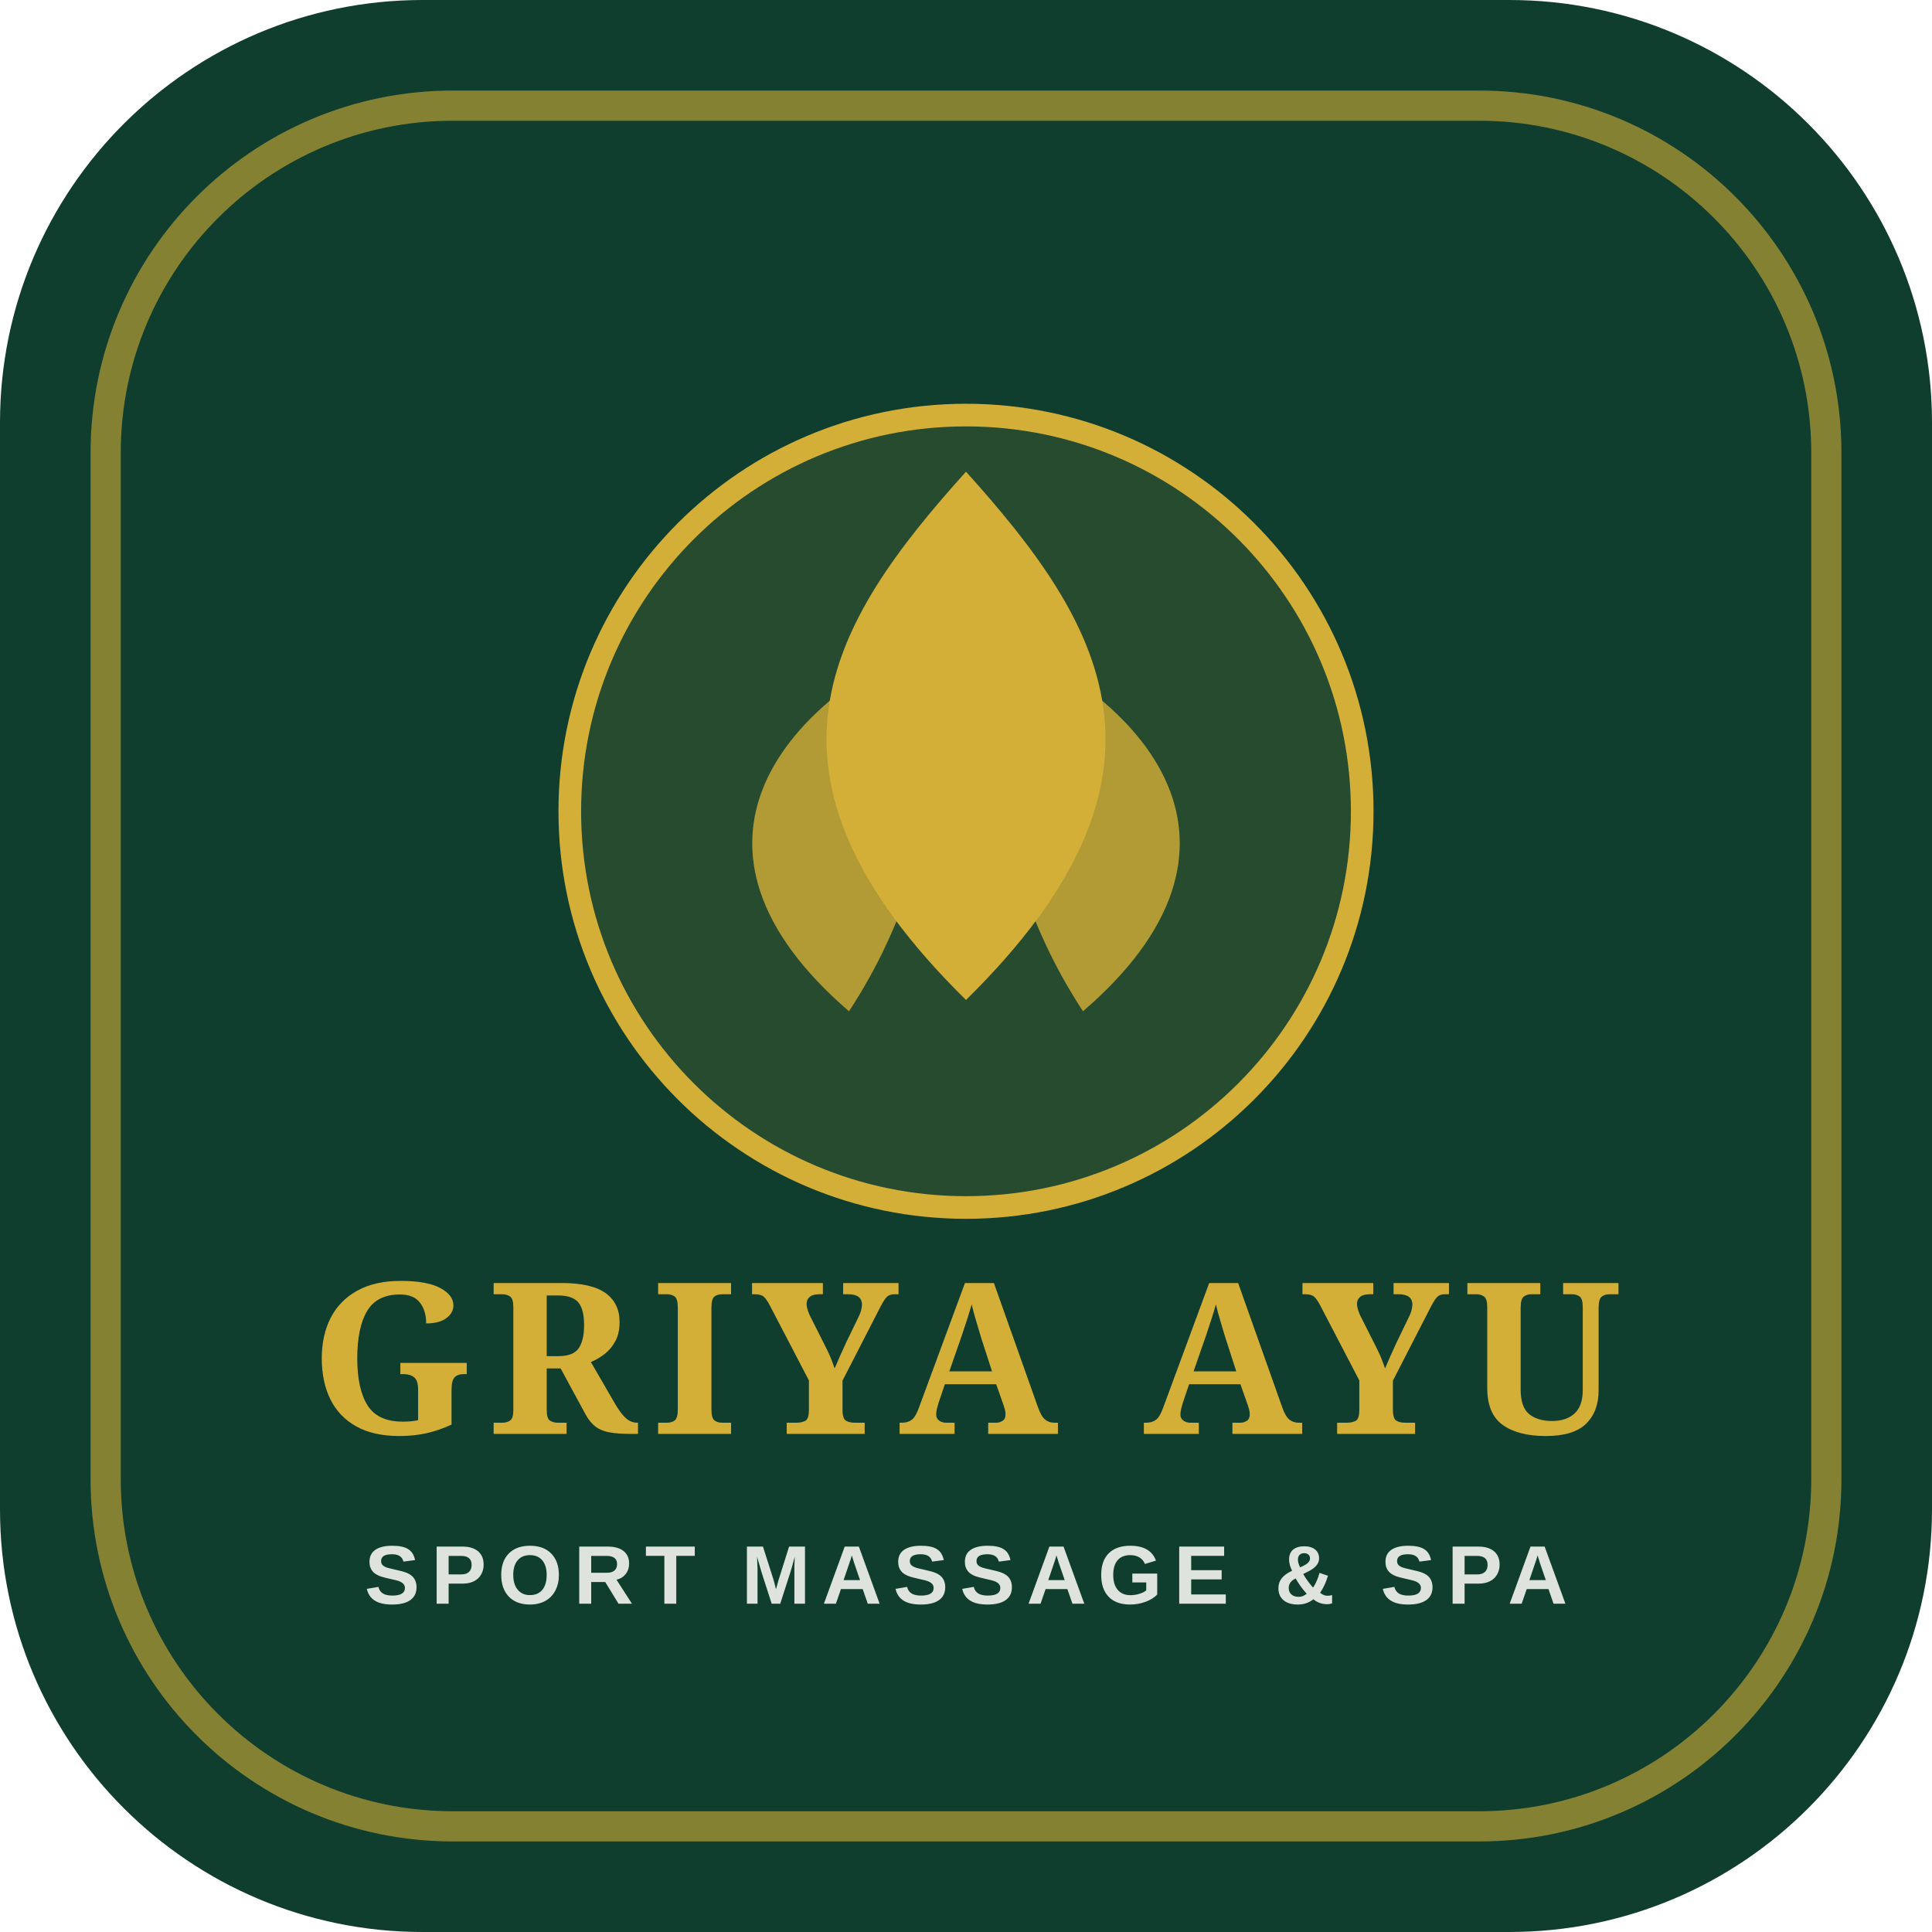
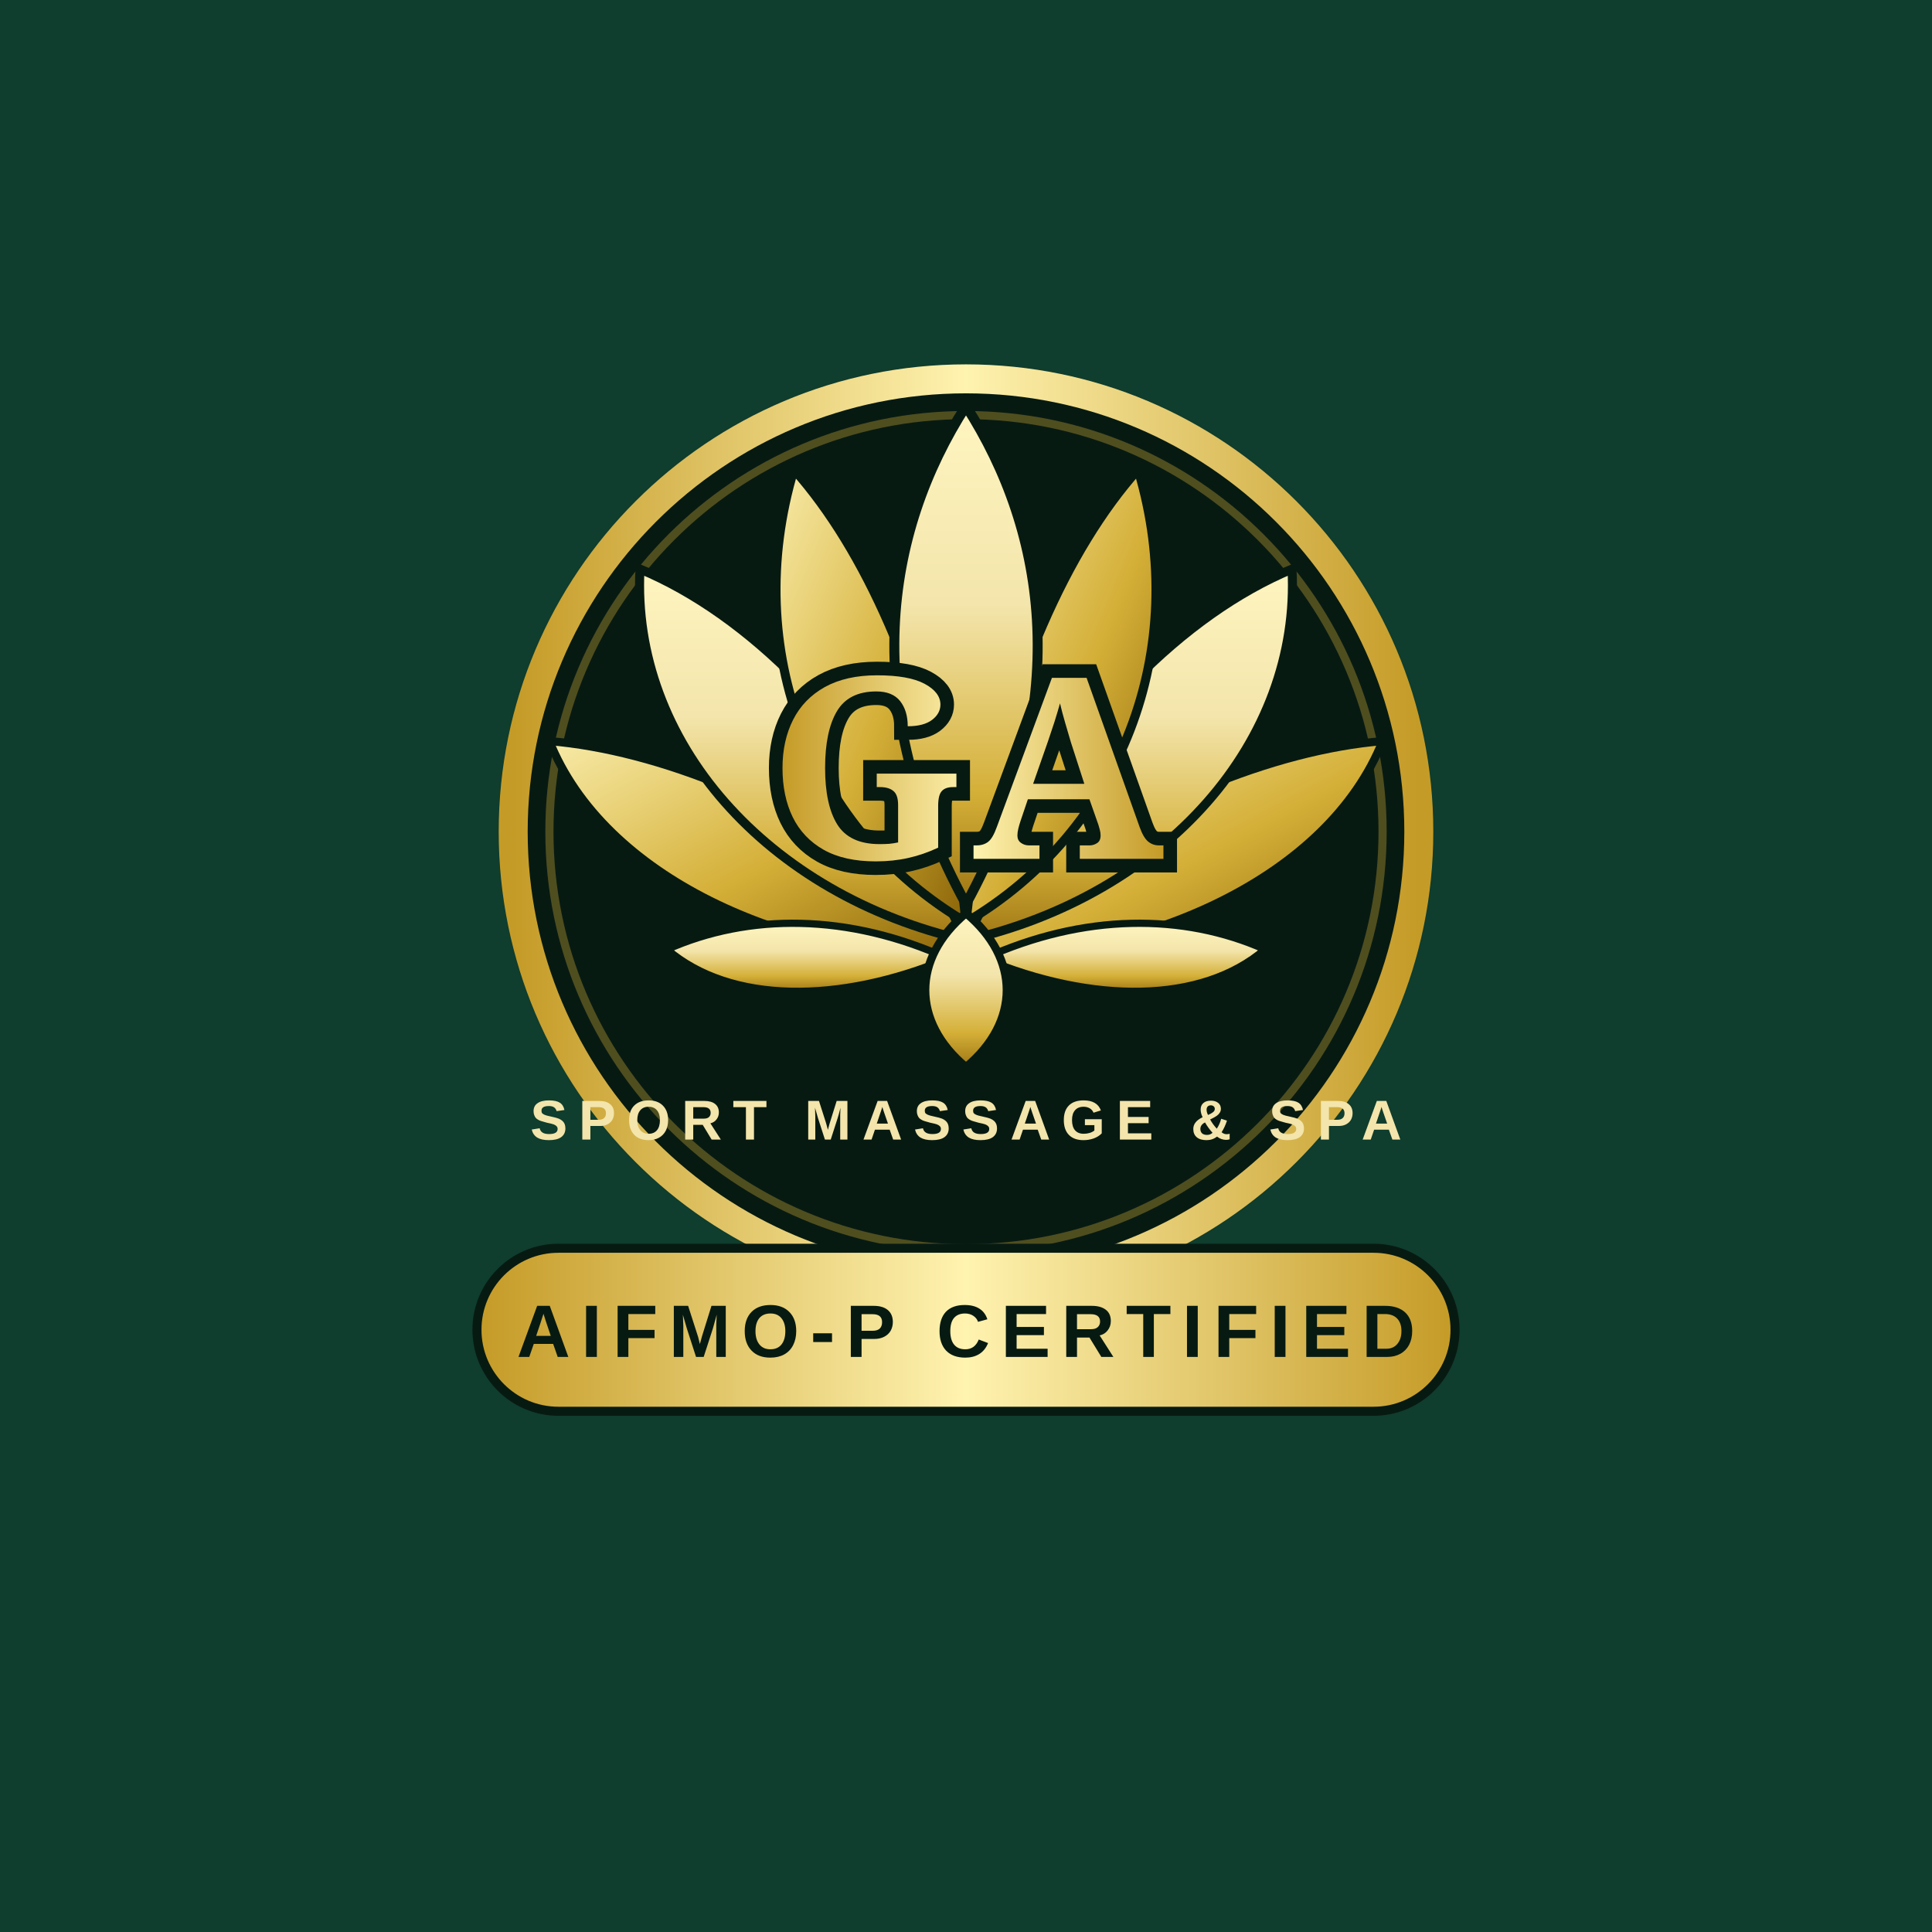
- <svg xmlns="http://www.w3.org/2000/svg" viewBox="0 0 512 512">
-   <rect width="512" height="512" rx="112" fill="#0f3d2e" />
-   <rect x="28" y="28" width="456" height="456" rx="92" fill="none" stroke="#D4AF37" stroke-width="8" stroke-opacity="0.6" />
-   <circle cx="256" cy="215" r="105" fill="#D4AF37" fill-opacity="0.12" stroke="#D4AF37" stroke-width="6" />
-   <path d="M256 125 C220 165, 195 205, 256 265 C317 205, 292 165, 256 125 Z" fill="#D4AF37" />
-   <path d="M256 165 C205 185, 175 225, 225 268 C240 245, 248 220, 256 165 Z" fill="#D4AF37" fill-opacity="0.8" />
-   <path d="M256 165 C307 185, 337 225, 287 268 C272 245, 264 220, 256 165 Z" fill="#D4AF37" fill-opacity="0.8" />
-   <text x="256" y="380" font-family="Georgia, serif" font-size="56" font-weight="bold" fill="#D4AF37" text-anchor="middle" letter-spacing="4">GRIYA AYU</text>
-   <text x="256" y="425" font-family="Arial, sans-serif" font-size="22" font-weight="bold" fill="#F5F5F0" fill-opacity="0.9" text-anchor="middle" letter-spacing="3">SPORT MASSAGE &amp; SPA</text>
+ <svg xmlns="http://www.w3.org/2000/svg" viewBox="0 0 512 512" width="512" height="512">
+   <defs>
+     <linearGradient id="gaLotusGrad" x1="0%" y1="0%" x2="0%" y2="100%">
+       <stop offset="0%" stop-color="#FFF5C0" />
+       <stop offset="40%" stop-color="#F3E5AB" />
+       <stop offset="78%" stop-color="#D4AF37" />
+       <stop offset="100%" stop-color="#9E7614" />
+     </linearGradient>
+     <linearGradient id="gaLotusInner" x1="0%" y1="0%" x2="100%" y2="100%">
+       <stop offset="0%" stop-color="#F8EBA8" />
+       <stop offset="55%" stop-color="#D4AF37" />
+       <stop offset="100%" stop-color="#8B6508" />
+     </linearGradient>
+     <linearGradient id="gaGoldRing" x1="0%" y1="0%" x2="100%" y2="0%">
+       <stop offset="0%" stop-color="#C59B27" />
+       <stop offset="50%" stop-color="#FFF3B0" />
+       <stop offset="100%" stop-color="#C59B27" />
+     </linearGradient>
+   </defs>
+   <rect width="512" height="512" fill="#0f3d2e" />
+   <g transform="translate(112, 86) scale(2.4)">
+     <circle cx="60" cy="56" r="50" fill="#071A12" stroke="url(#gaGoldRing)" stroke-width="3.2" />
+     <circle cx="60" cy="56" r="46" fill="none" stroke="#D4AF37" stroke-opacity="0.35" stroke-width="0.9" />
+     <g transform="translate(0, -4)">
+       <path d="M60 74 C40 74, 20 65, 14 50 C26 51, 41 57, 54 67 Z" fill="url(#gaLotusInner)" stroke="#071A12" stroke-width="0.9" />
+       <path d="M60 74 C80 74, 100 65, 106 50 C94 51, 79 57, 66 67 Z" fill="url(#gaLotusInner)" stroke="#071A12" stroke-width="0.9" />
+       <path d="M60 72 C38 67, 23 50, 24 31 C36 36, 48 48, 56 64 Z" fill="url(#gaLotusGrad)" stroke="#071A12" stroke-width="1" />
+       <path d="M60 72 C82 67, 97 50, 96 31 C84 36, 72 48, 64 64 Z" fill="url(#gaLotusGrad)" stroke="#071A12" stroke-width="1" />
+       <path d="M60 70 C43 60, 35 40, 41 20 C49 29, 55 43, 59 61 Z" fill="url(#gaLotusInner)" stroke="#071A12" stroke-width="1" />
+       <path d="M60 70 C77 60, 85 40, 79 20 C71 29, 65 43, 61 61 Z" fill="url(#gaLotusInner)" stroke="#071A12" stroke-width="1" />
+       <path d="M60 13 C69 27, 72 46, 60 68 C48 46, 51 27, 60 13 Z" fill="url(#gaLotusGrad)" stroke="#071A12" stroke-width="1.1" />
+       <path d="M58 74 C46 79, 34 79, 27 73 C36 69, 47 69, 58 74 Z" fill="url(#gaLotusGrad)" stroke="#071A12" stroke-width="0.8" />
+       <path d="M62 74 C74 79, 86 79, 93 73 C84 69, 73 69, 62 74 Z" fill="url(#gaLotusGrad)" stroke="#071A12" stroke-width="0.8" />
+       <path d="M60 69 C66 74, 66 81, 60 86 C54 81, 54 74, 60 69 Z" fill="url(#gaLotusGrad)" stroke="#071A12" stroke-width="0.9" />
+     </g>
+     <text x="60" y="59" text-anchor="middle" fill="url(#gaGoldRing)" stroke="#071A12" stroke-width="3" paint-order="stroke fill" font-family="Georgia, serif" font-weight="900" font-size="28" letter-spacing="1">GA</text>
+     <text x="60" y="90" text-anchor="middle" fill="#F3E5AB" font-family="Arial, sans-serif" font-weight="800" font-size="6.2" letter-spacing="1.2">SPORT MASSAGE &amp; SPA</text>
+     <rect x="6" y="102" width="108" height="18" rx="9" fill="url(#gaGoldRing)" stroke="#071A12" stroke-width="1" />
+     <text x="60" y="114" text-anchor="middle" fill="#071A12" font-family="Arial, sans-serif" font-weight="900" font-size="8.2" letter-spacing="1.2">AIFMO-P CERTIFIED</text>
+   </g>
</svg>
